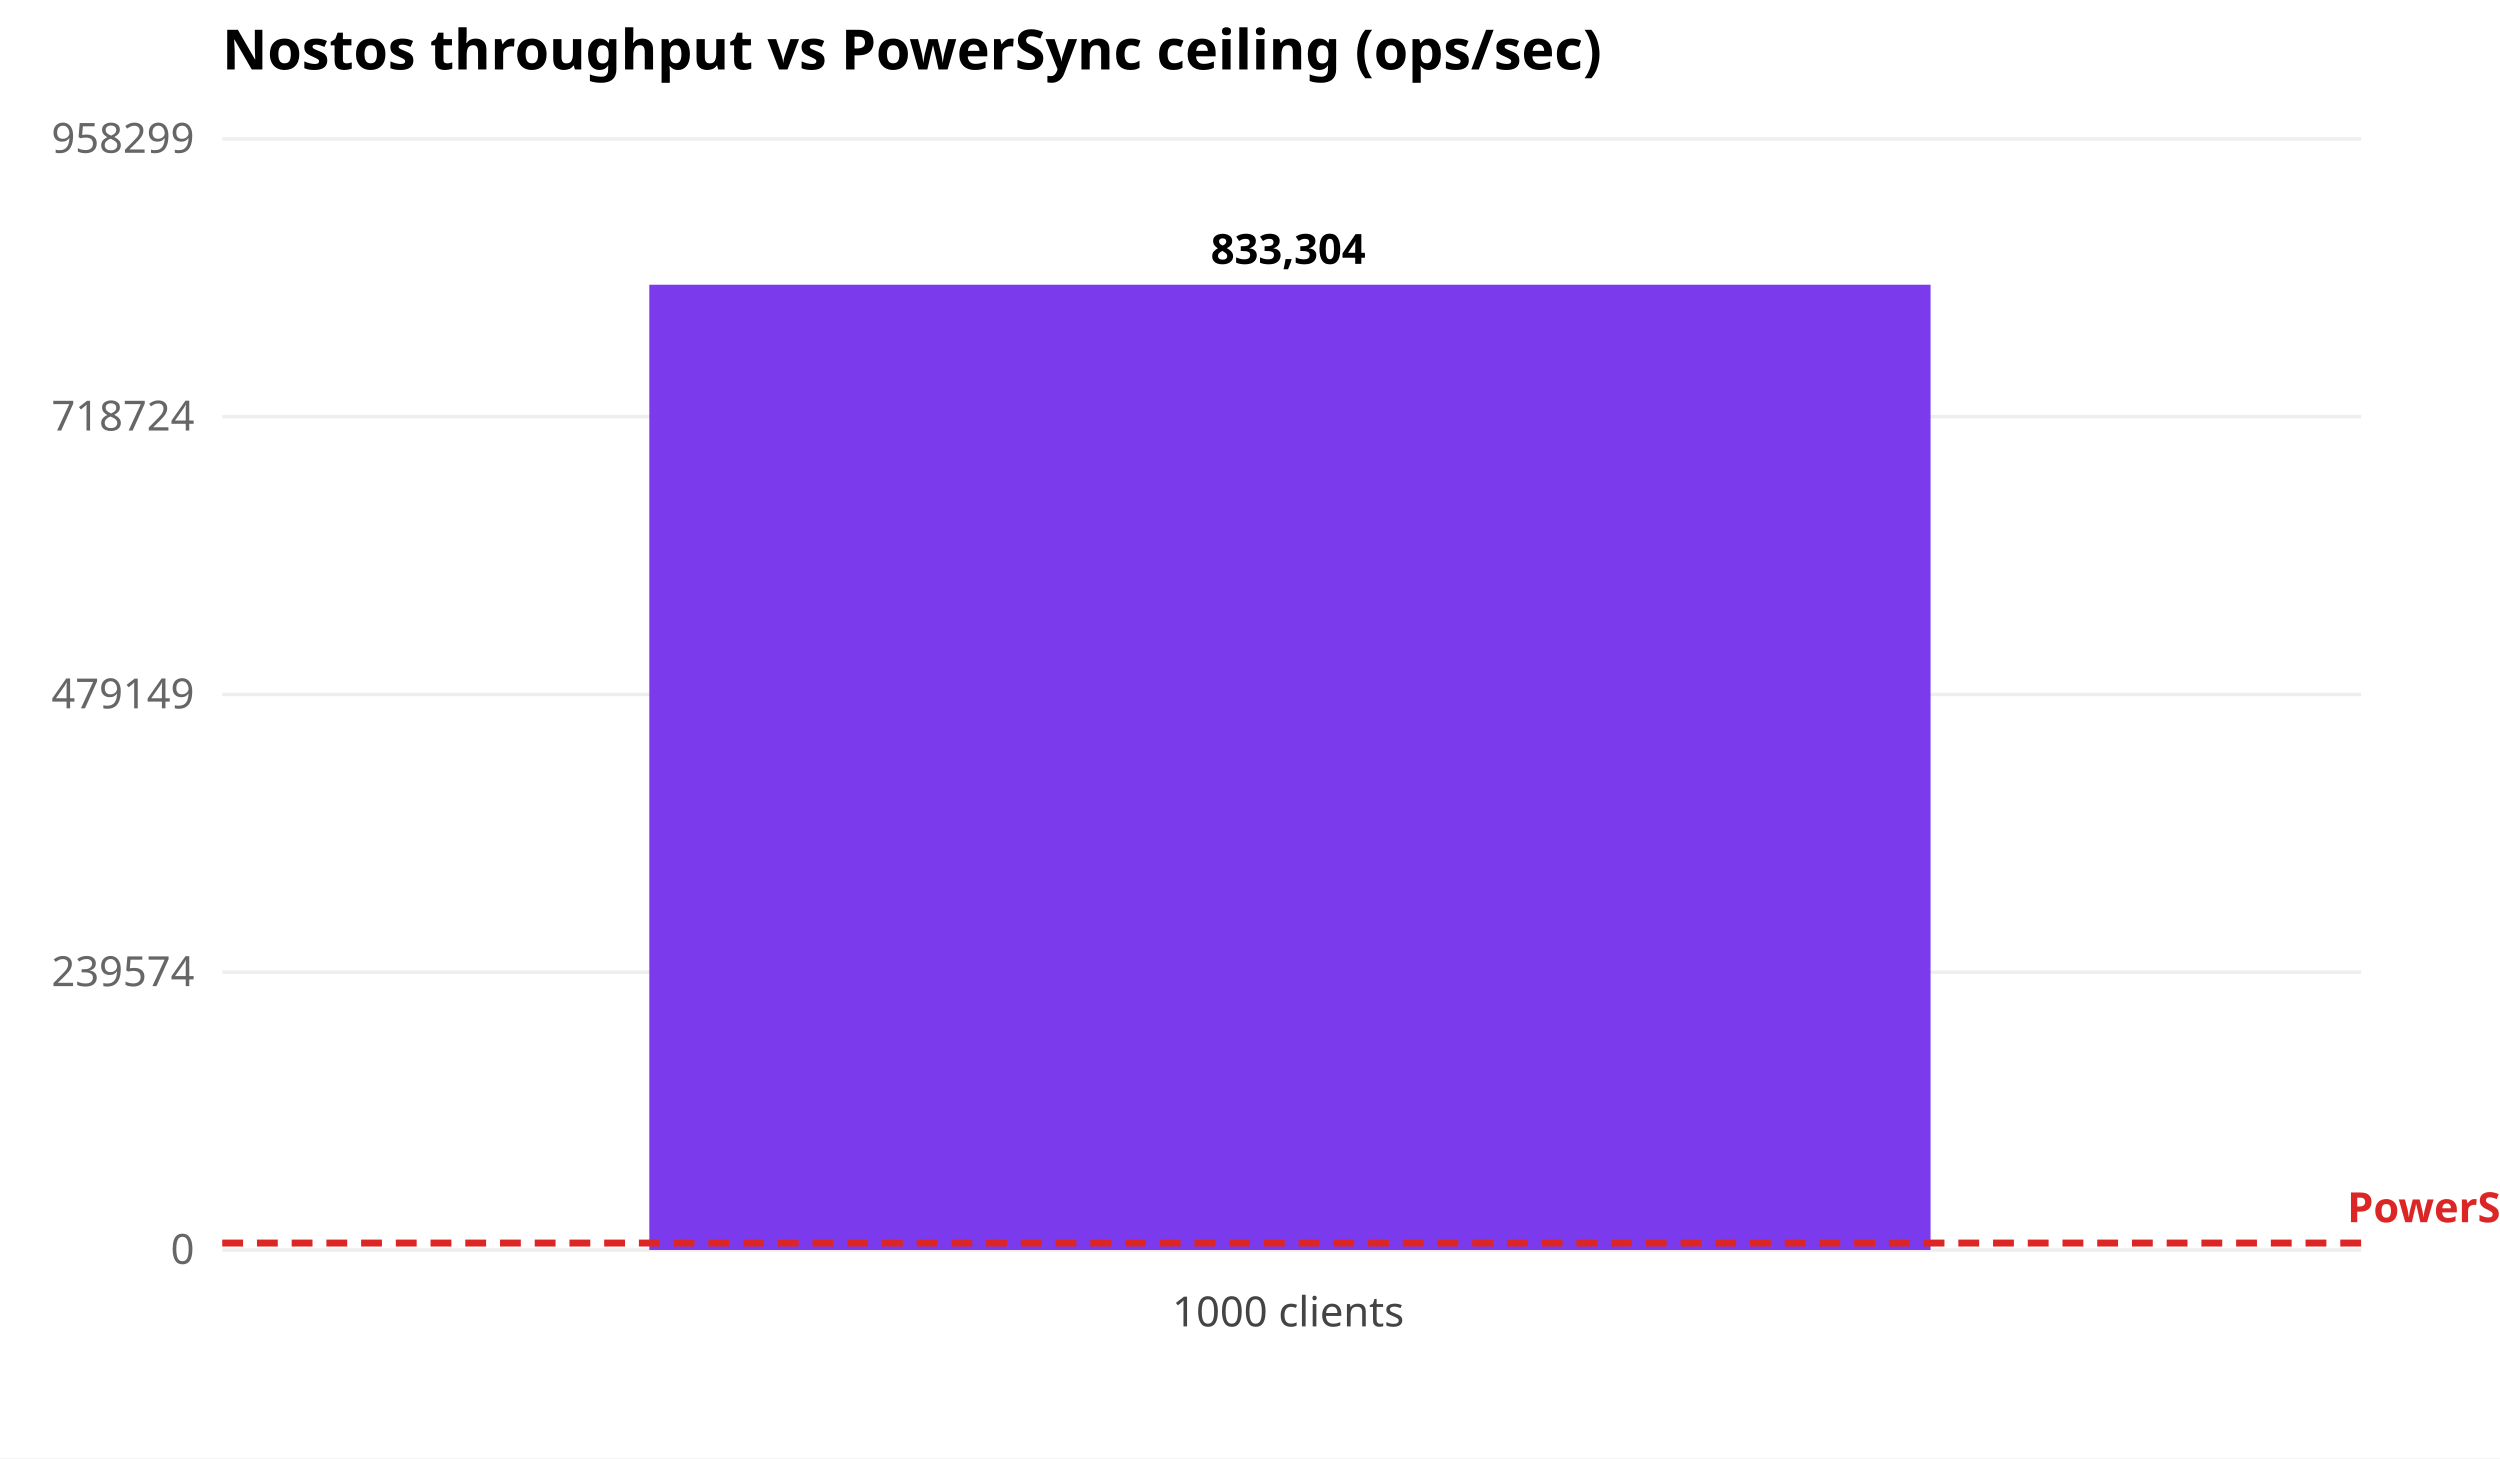
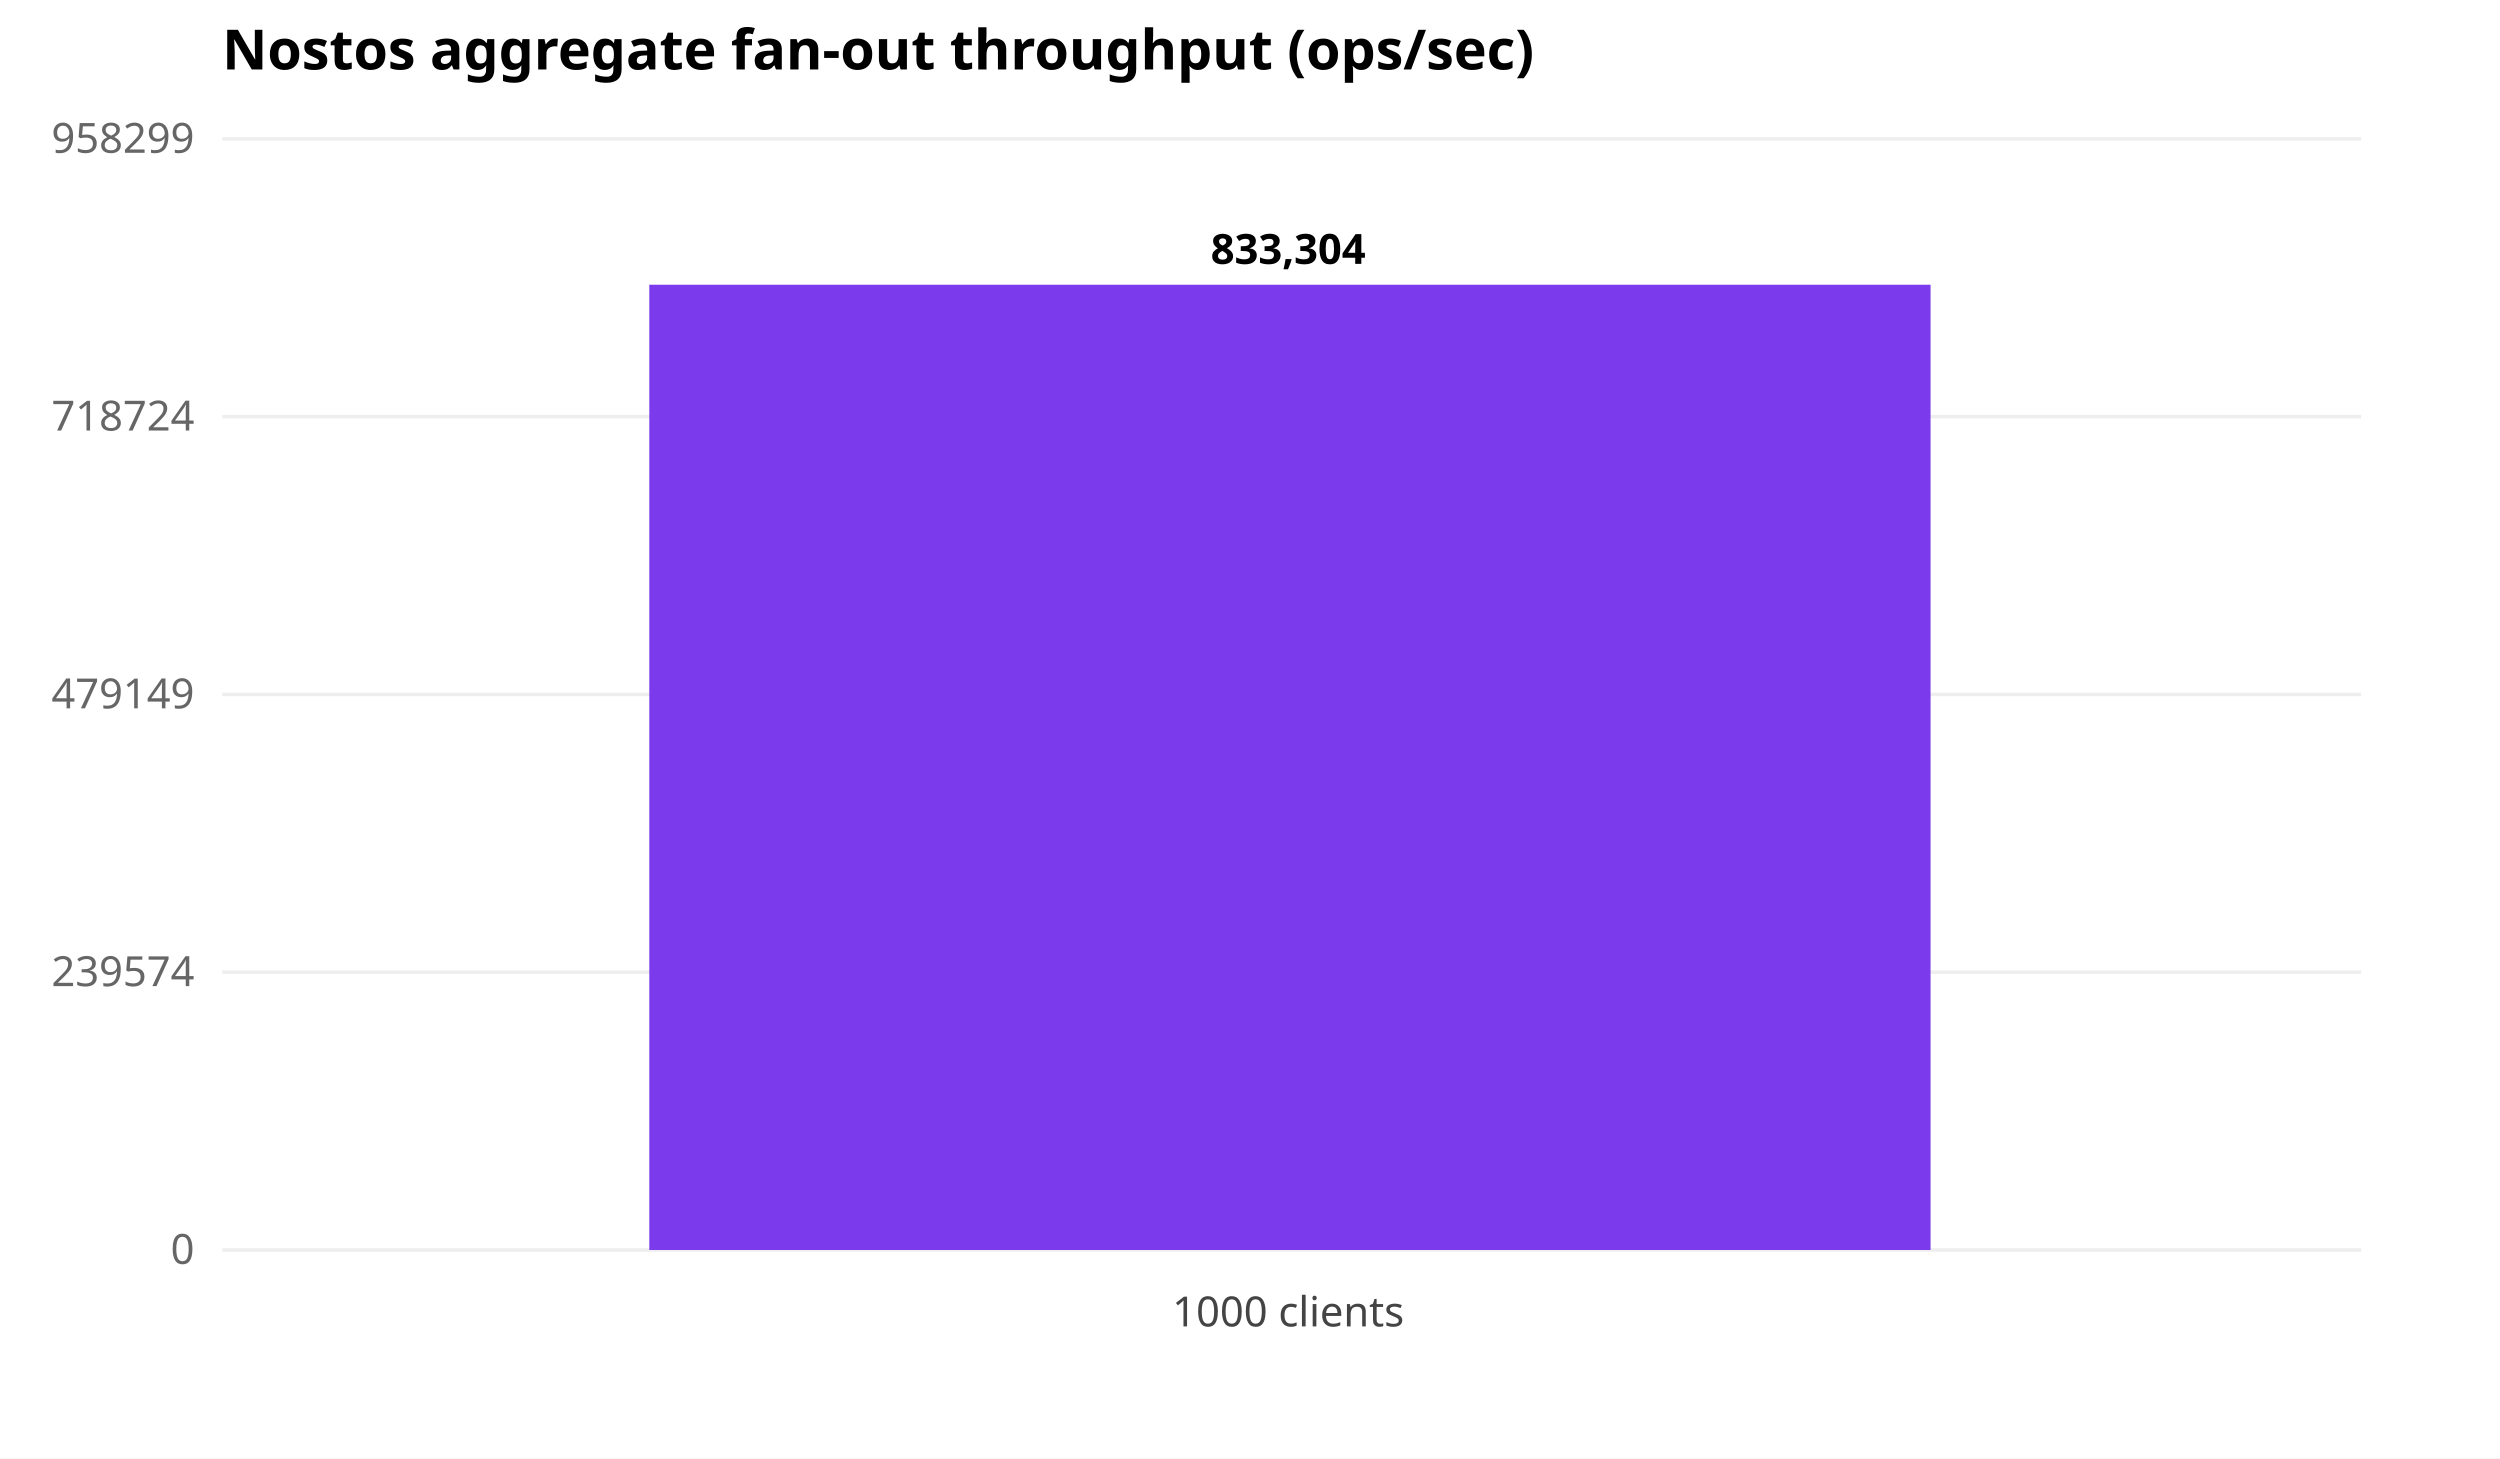
<svg xmlns="http://www.w3.org/2000/svg" width="720" height="420" font-family="sans-serif" font-size="12">
  <rect width="100%" height="100%" fill="white" />
-   <text x="64" y="20" font-size="16" font-weight="bold">Nostos throughput vs PowerSync ceiling (ops/sec)</text>
+   <text x="64" y="20" font-size="16" font-weight="bold">Nostos aggregate fan-out throughput (ops/sec)</text>
  <line x1="64" y1="360" x2="680" y2="360" stroke="#eee" />
  <text x="56" y="364" text-anchor="end" fill="#666">0</text>
  <line x1="64" y1="280" x2="680" y2="280" stroke="#eee" />
  <text x="56" y="284" text-anchor="end" fill="#666">239574</text>
  <line x1="64" y1="200" x2="680" y2="200" stroke="#eee" />
  <text x="56" y="204" text-anchor="end" fill="#666">479149</text>
  <line x1="64" y1="120" x2="680" y2="120" stroke="#eee" />
  <text x="56" y="124" text-anchor="end" fill="#666">718724</text>
  <line x1="64" y1="40" x2="680" y2="40" stroke="#eee" />
  <text x="56" y="44" text-anchor="end" fill="#666">958299</text>
  <rect x="187" y="82" width="369" height="278" fill="#7c3aed" />
  <text x="371" y="76" text-anchor="middle" font-weight="bold">833,304</text>
  <text x="371" y="382" text-anchor="middle" fill="#444">1000 clients</text>
-   <line x1="64" y1="358" x2="680" y2="358" stroke="#dc2626" stroke-width="2" stroke-dasharray="6,4" />
-   <text x="676" y="352" fill="#dc2626" font-weight="bold">PowerSync ceiling ~4000 ops/sec</text>
</svg>
